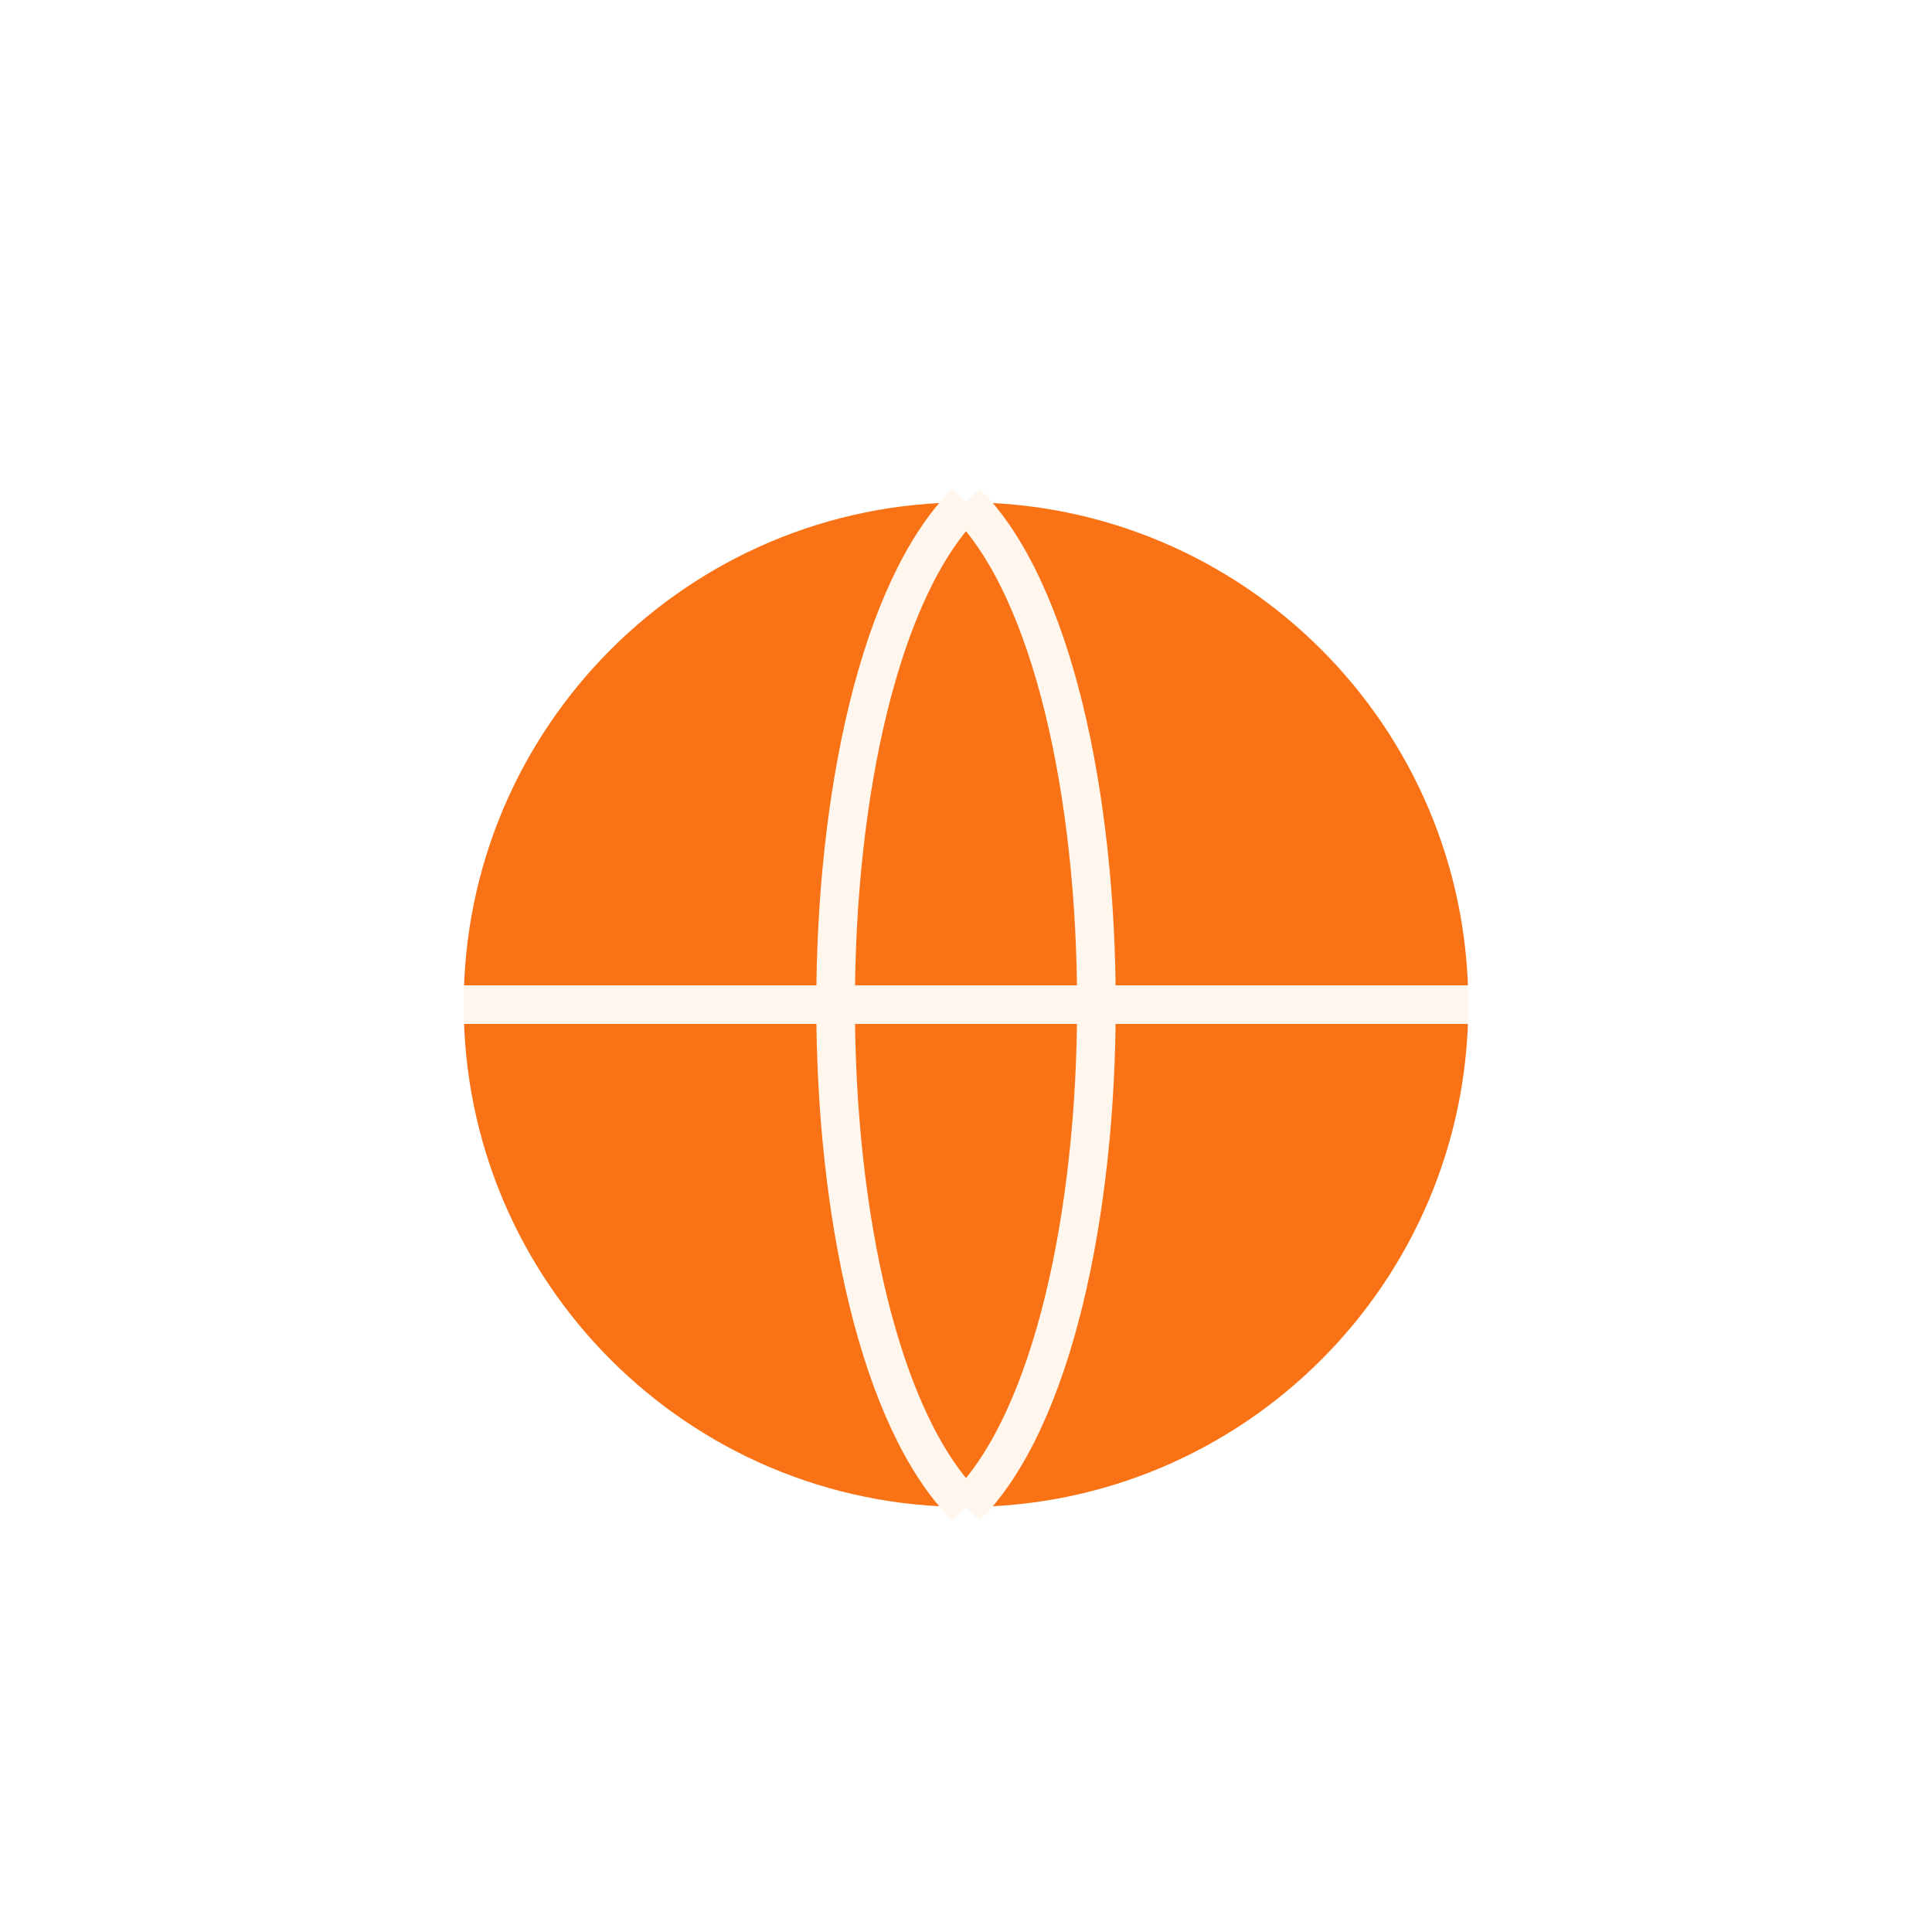
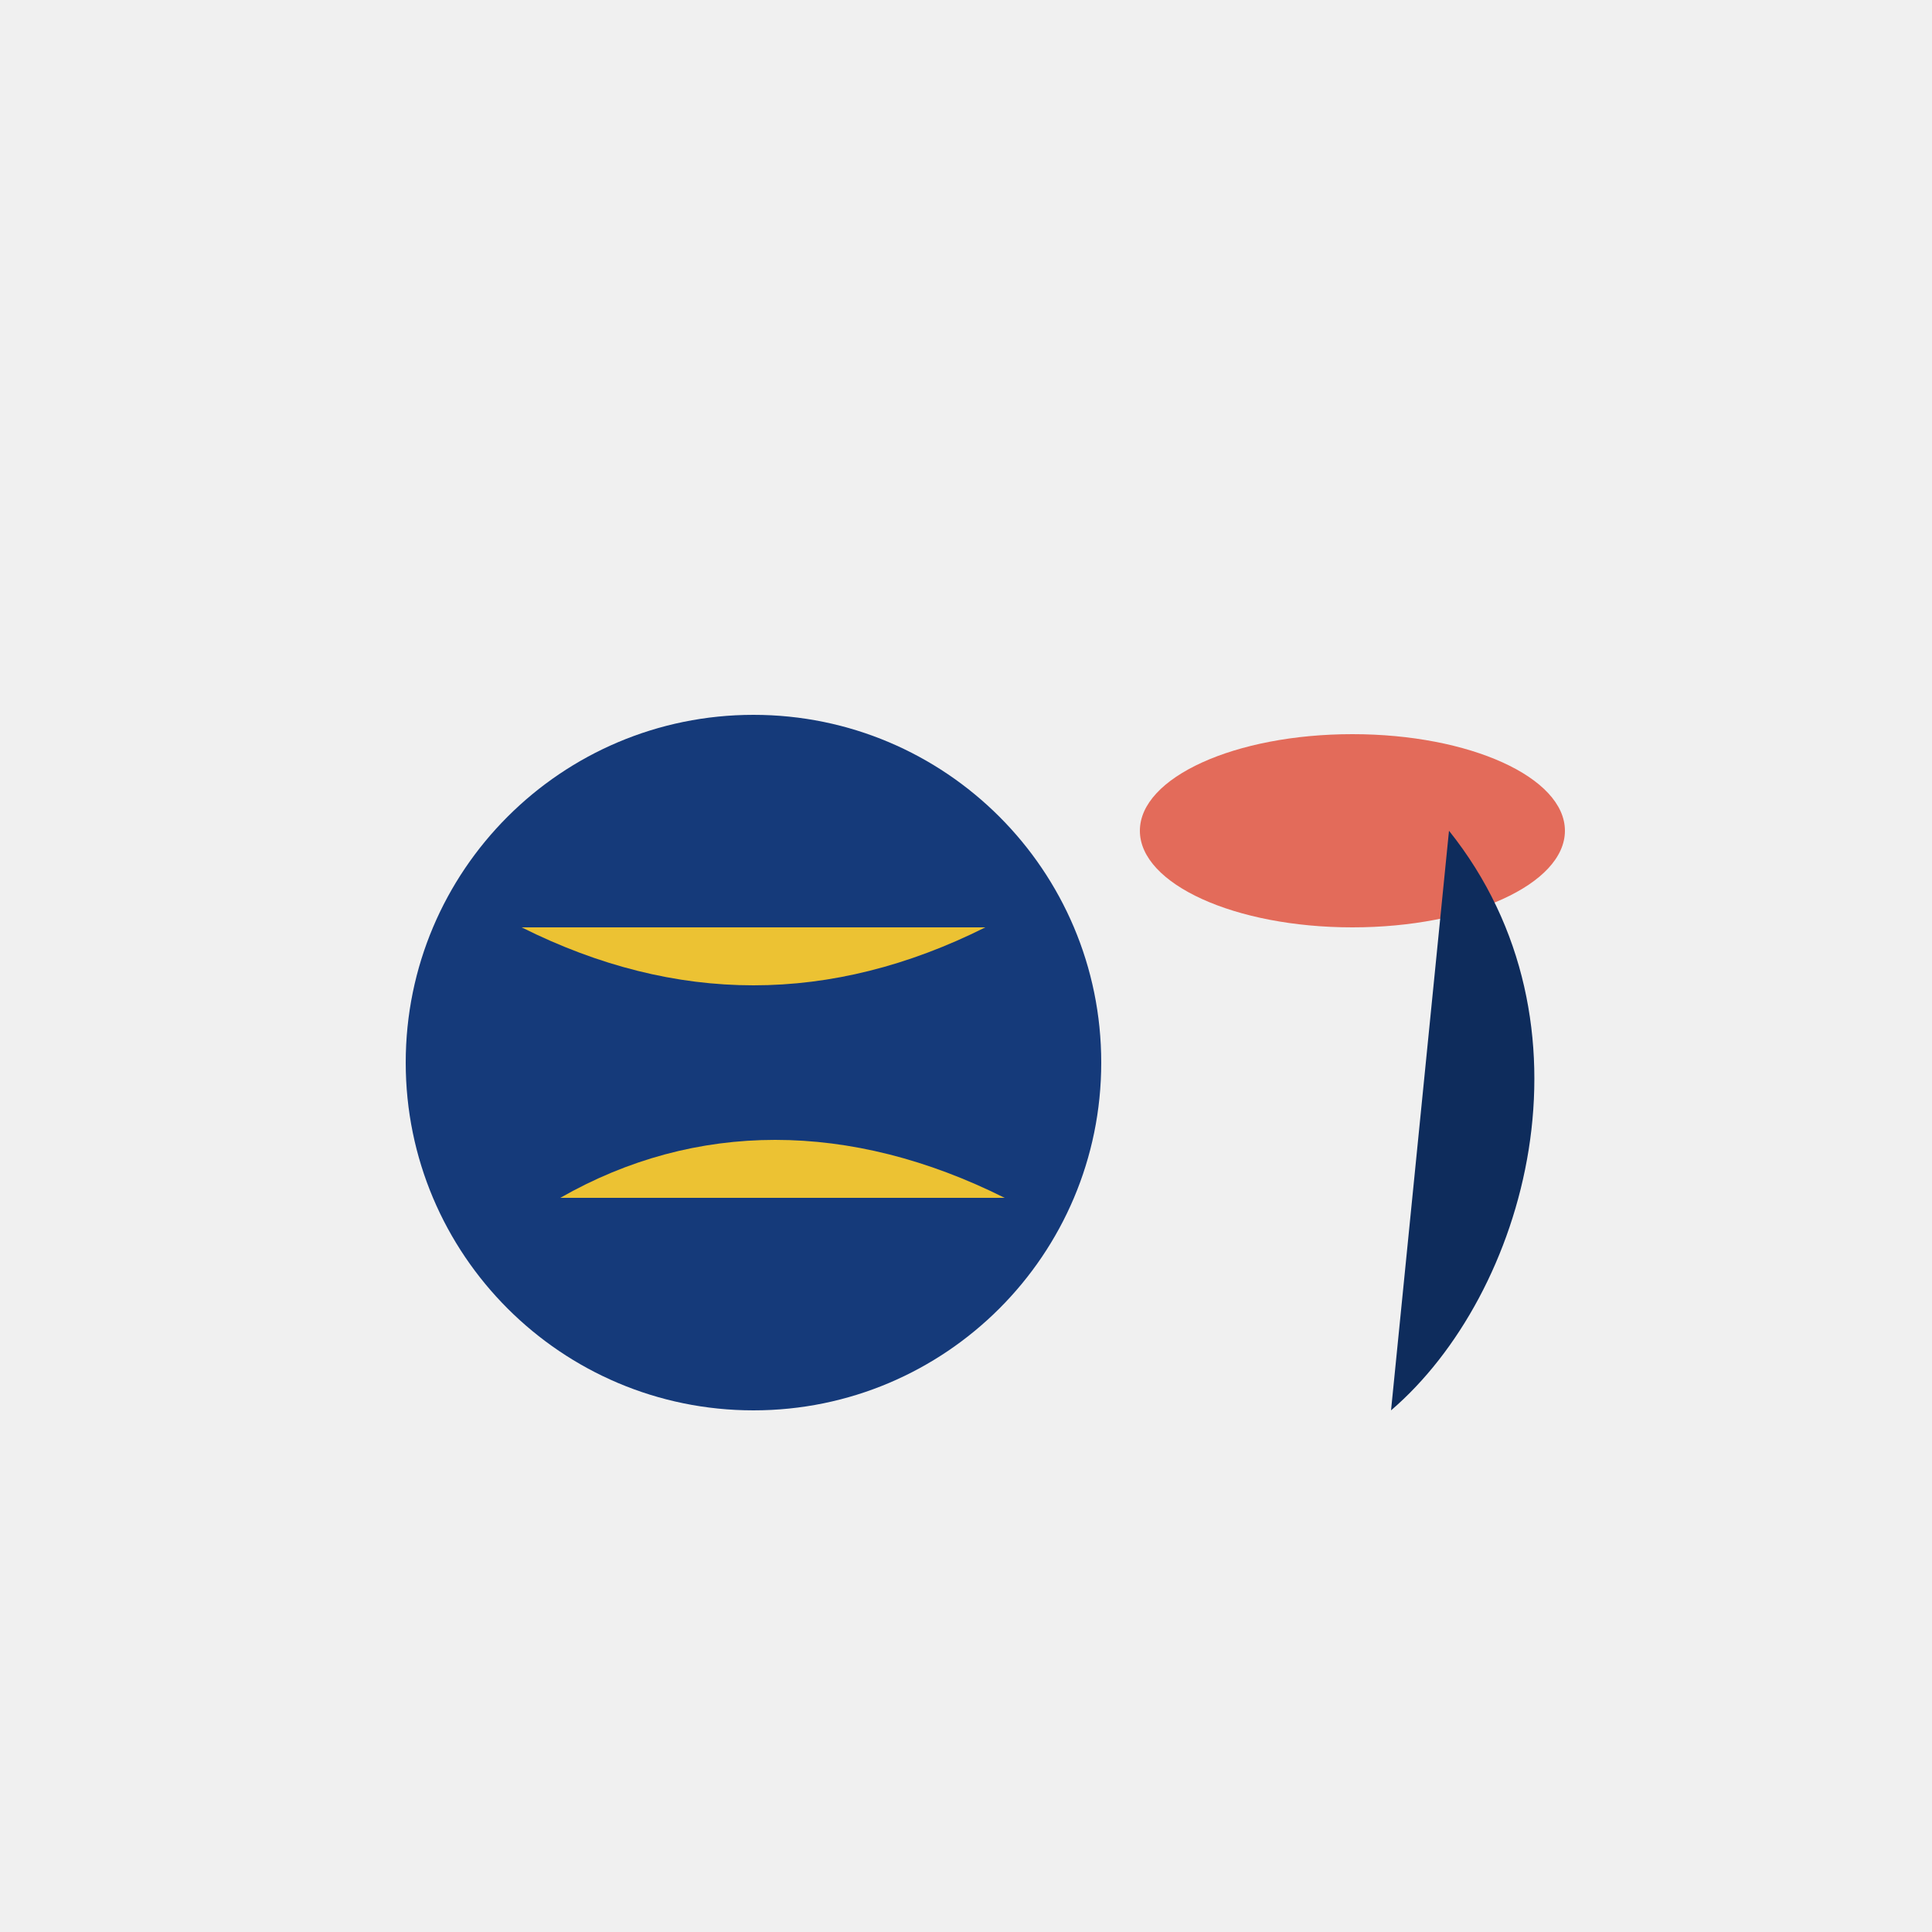
- <svg xmlns="http://www.w3.org/2000/svg" viewBox="0 0 200 200">
-   <rect width="200" height="200" fill="#ffffff" />
-   <circle cx="100" cy="104" r="52" fill="#f97316" />
-   <path d="M48 104h104M100 52c18 18 18 86 0 104M100 52c-18 18-18 86 0 104" fill="none" stroke="#fff7ed" stroke-width="4" />
+ <svg xmlns="http://www.w3.org/2000/svg" viewBox="0 0 200 200" fill="none">
+   <circle cx="78" cy="110" r="36" fill="#153a7a" />
+   <path d="M54 96c16 8 32 8 48 0M58 124c14-8 30-8 46 0M78 74v72" fill="#ecc233" />
+   <ellipse cx="140" cy="86" rx="22" ry="10" fill="#e36b5a" />
+   <path d="M150 86c16 20 8 48-6 60" fill="#0e2c5c" />
</svg>
